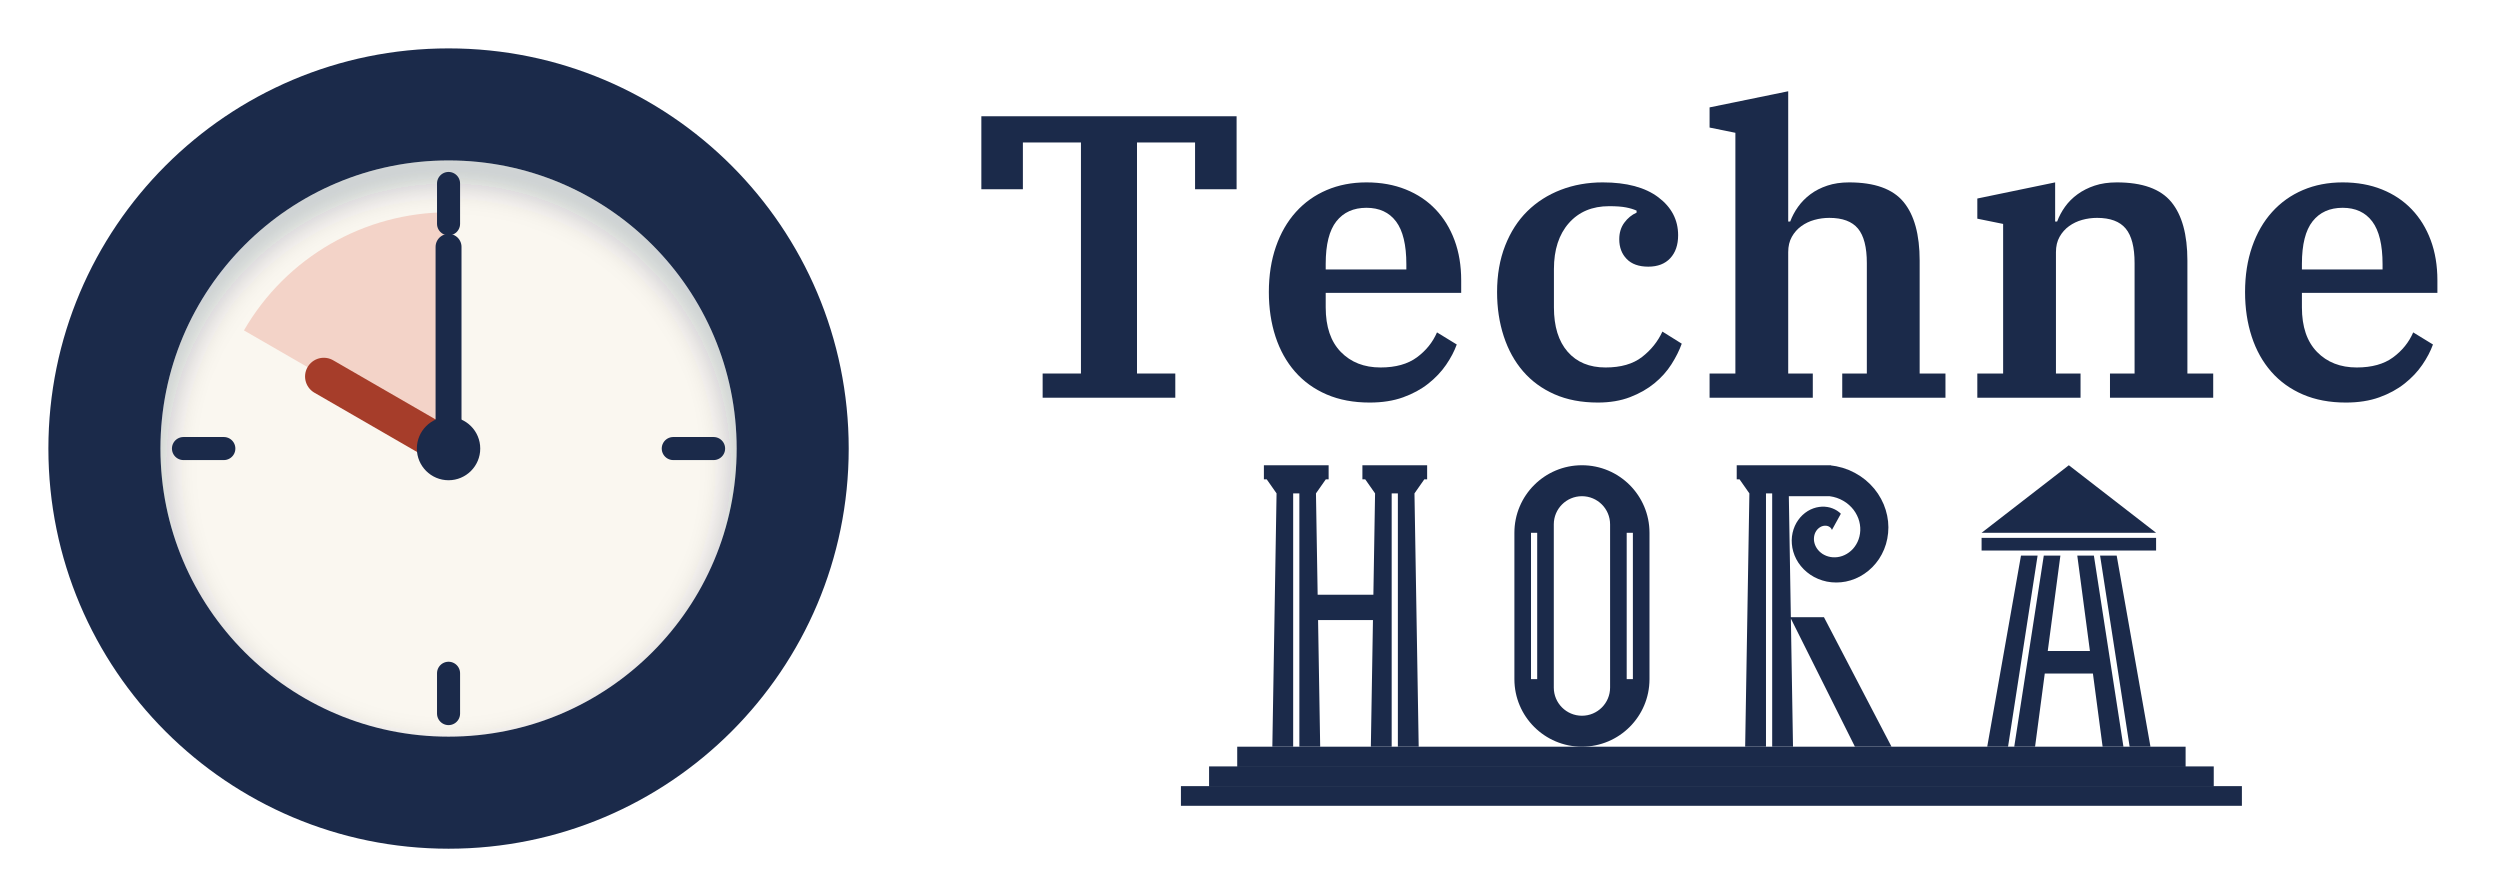
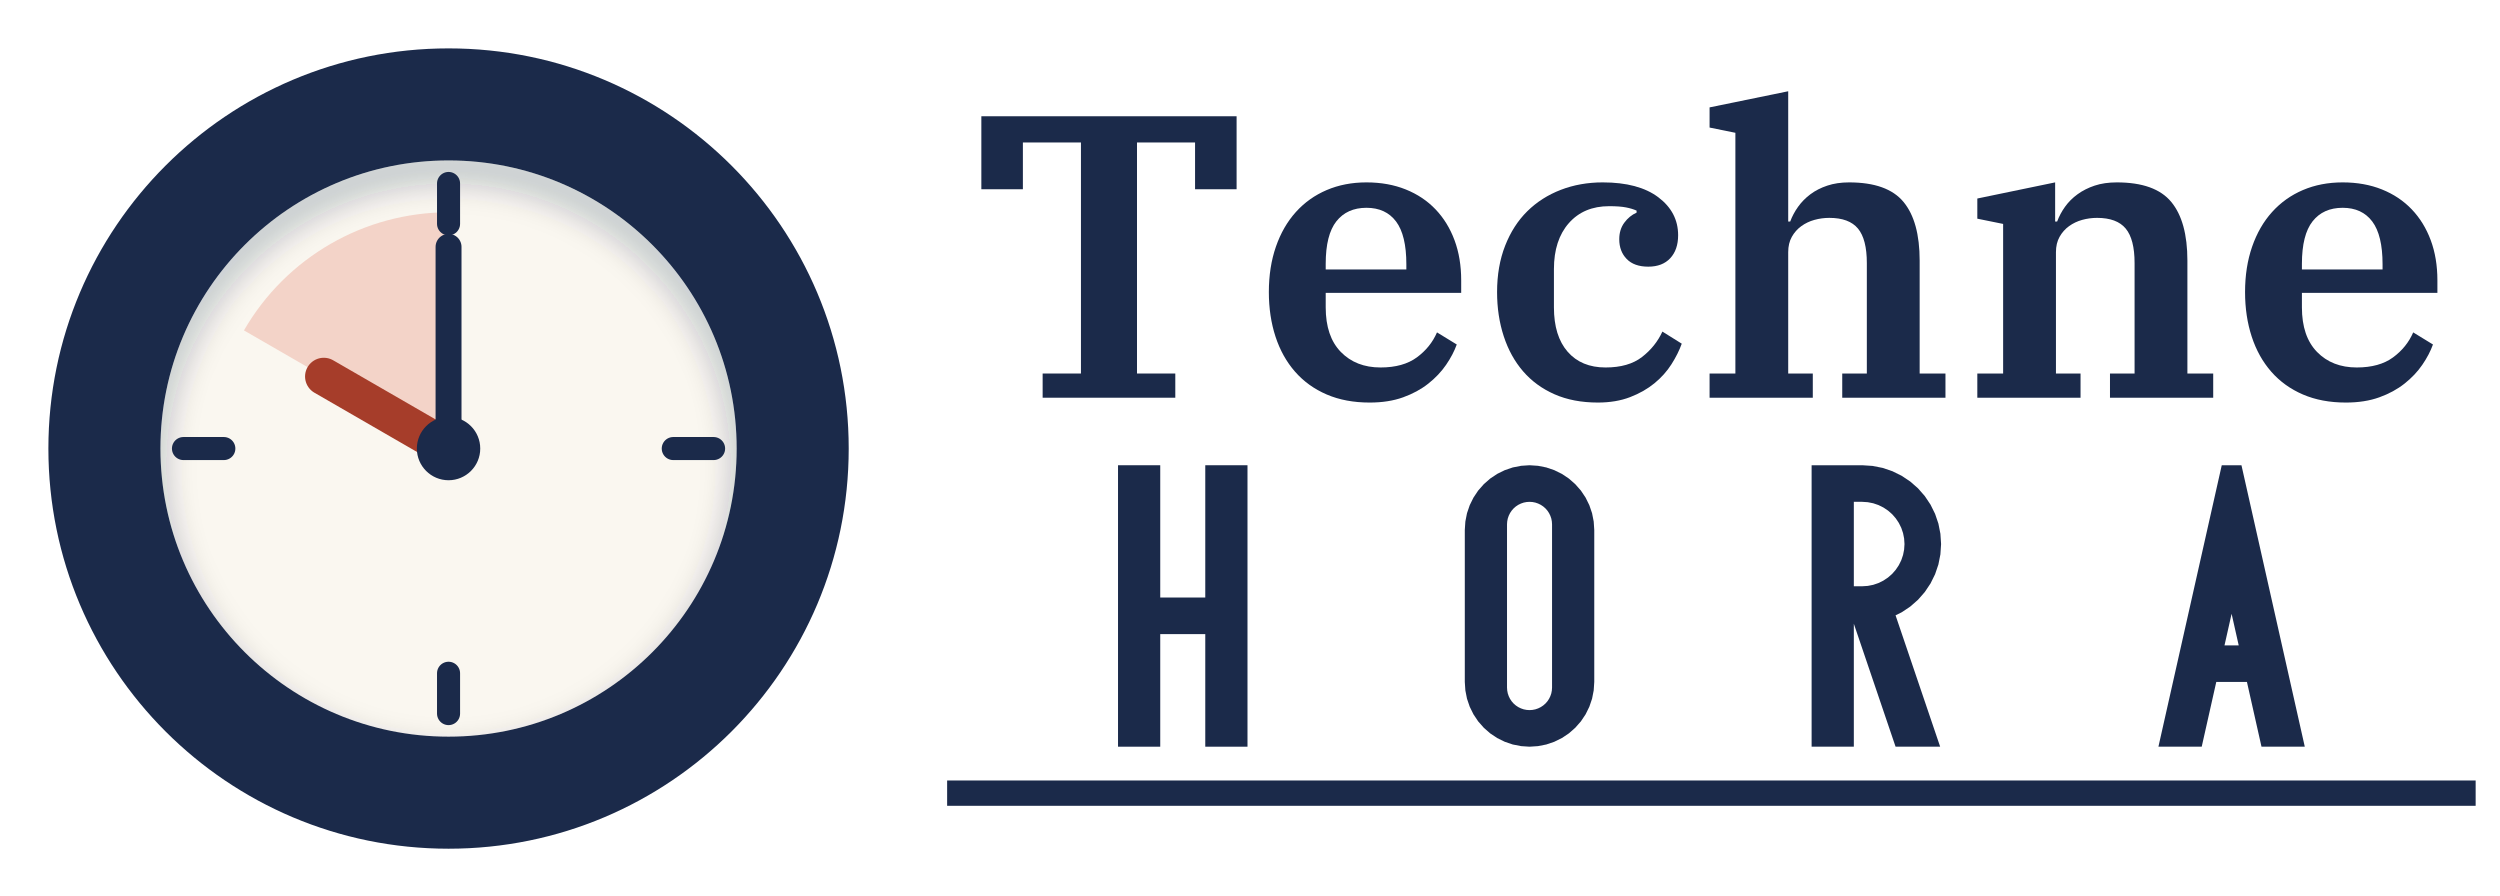
<svg xmlns="http://www.w3.org/2000/svg" viewBox="0 0 620 222" role="img" aria-label="Techne Hora">
  <circle cx="111.24" cy="111.24" r="99.24" fill="#1B2A4A" />
  <circle cx="111.24" cy="111.24" r="71.45" fill="#FAF7F0" />
  <defs>
-     <clipPath id="fh03">
+     <clipPath id="fh0">
      <circle cx="111.24" cy="111.24" r="71.45" />
    </clipPath>
-     <filter id="bh03" x="-20%" y="-20%" width="140%" height="140%">
+     <filter id="bh0" x="-20%" y="-20%" width="140%" height="140%">
      <feGaussianBlur stdDeviation="3.57" />
    </filter>
  </defs>
-   <g clip-path="url(#fh03)">
-     <circle cx="111.24" cy="115.52" r="74.31" fill="none" stroke="#1B2A4A" stroke-opacity=".22" stroke-width="8.57" filter="url(#bh03)" />
+   <g clip-path="url(#fh0)">
+     <circle cx="111.24" cy="115.52" r="74.31" fill="none" stroke="#1B2A4A" stroke-opacity=".22" stroke-width="8.57" filter="url(#bh0)" />
  </g>
  <path d="M111.24 111.24L60.50 81.94A58.59 58.59 0 0 1 111.24 52.65Z" fill="#F3D3C8" />
  <path d="M111.24 55.51L111.24 45.50" stroke="#1B2A4A" stroke-width="5.72" stroke-linecap="round" />
  <path d="M166.97 111.24L176.97 111.24" stroke="#1B2A4A" stroke-width="5.72" stroke-linecap="round" />
  <path d="M111.24 166.97L111.24 176.97" stroke="#1B2A4A" stroke-width="5.72" stroke-linecap="round" />
  <path d="M55.51 111.24L45.50 111.24" stroke="#1B2A4A" stroke-width="5.72" stroke-linecap="round" />
  <path d="M111.24 111.24L80.30 93.37" stroke="#A63D2A" stroke-width="9.29" stroke-linecap="round" />
  <path d="M111.24 111.24L111.24 61.22" stroke="#1B2A4A" stroke-width="6.43" stroke-linecap="round" />
  <circle cx="111.24" cy="111.24" r="7.86" fill="#1B2A4A" />
  <path d="M258.575 92.633H268.075V35.333H253.675V46.933H243.375V28.833H306.675V46.933H296.375V35.333H281.975V92.633H291.475V98.633H258.575Z" fill="#1B2A4A" />
  <path d="M339.675 99.833Q333.675 99.833 329.025 97.833Q324.375 95.833 321.175 92.183Q317.975 88.533 316.325 83.483Q314.675 78.433 314.675 72.433Q314.675 66.233 316.425 61.183Q318.175 56.133 321.375 52.583Q324.575 49.033 329.025 47.133Q333.475 45.233 338.875 45.233Q344.275 45.233 348.625 46.983Q352.975 48.733 356.025 51.933Q359.075 55.133 360.725 59.583Q362.375 64.033 362.375 69.533V72.633H328.775V76.233Q328.775 83.433 332.525 87.283Q336.275 91.133 342.375 91.133Q347.975 91.133 351.375 88.633Q354.775 86.133 356.375 82.433L361.275 85.433Q360.375 87.933 358.625 90.483Q356.875 93.033 354.225 95.133Q351.575 97.233 347.975 98.533Q344.375 99.833 339.675 99.833ZM328.775 66.833H348.775V65.533Q348.775 58.333 346.225 54.933Q343.675 51.533 338.875 51.533Q334.075 51.533 331.425 54.883Q328.775 58.233 328.775 65.433Z" fill="#1B2A4A" />
  <path d="M396.275 99.833Q390.175 99.833 385.525 97.783Q380.875 95.733 377.725 92.083Q374.575 88.433 372.925 83.383Q371.275 78.333 371.275 72.433Q371.275 66.033 373.275 60.933Q375.275 55.833 378.775 52.383Q382.275 48.933 387.075 47.083Q391.875 45.233 397.475 45.233Q406.375 45.233 411.275 48.933Q416.175 52.633 416.175 58.333Q416.175 61.933 414.225 64.033Q412.275 66.133 408.775 66.133Q405.275 66.133 403.425 64.233Q401.575 62.333 401.575 59.333Q401.575 56.933 402.825 55.233Q404.075 53.533 405.875 52.733V52.233Q404.775 51.733 403.225 51.433Q401.675 51.133 399.075 51.133Q392.775 51.133 389.075 55.333Q385.375 59.533 385.375 66.733V76.233Q385.375 83.333 388.775 87.233Q392.175 91.133 398.175 91.133Q403.875 91.133 407.225 88.533Q410.575 85.933 412.275 82.233L417.075 85.233Q416.175 87.733 414.525 90.333Q412.875 92.933 410.325 95.033Q407.775 97.133 404.275 98.483Q400.775 99.833 396.275 99.833Z" fill="#1B2A4A" />
  <path d="M423.975 92.633H430.375V32.933L423.975 31.633V26.633L443.475 22.633V54.933H443.975Q444.675 53.033 445.925 51.283Q447.175 49.533 448.975 48.183Q450.775 46.833 453.175 46.033Q455.575 45.233 458.575 45.233Q468.075 45.233 472.075 50.083Q476.075 54.933 476.075 64.633V92.633H482.475V98.633H456.875V92.633H462.975V65.233Q462.975 59.333 460.775 56.683Q458.575 54.033 453.675 54.033Q451.775 54.033 449.975 54.533Q448.175 55.033 446.725 56.083Q445.275 57.133 444.375 58.733Q443.475 60.333 443.475 62.533V92.633H449.575V98.633H423.975Z" fill="#1B2A4A" />
  <path d="M490.375 92.633H496.775V55.533L490.375 54.233V49.233L509.675 45.233V54.933H510.175Q510.875 53.033 512.125 51.283Q513.375 49.533 515.225 48.183Q517.075 46.833 519.475 46.033Q521.875 45.233 524.975 45.233Q534.475 45.233 538.475 50.083Q542.475 54.933 542.475 64.633V92.633H548.875V98.633H523.275V92.633H529.375V65.233Q529.375 59.333 527.175 56.683Q524.975 54.033 520.075 54.033Q518.175 54.033 516.375 54.533Q514.575 55.033 513.125 56.083Q511.675 57.133 510.775 58.733Q509.875 60.333 509.875 62.533V92.633H515.975V98.633H490.375Z" fill="#1B2A4A" />
  <path d="M581.775 99.833Q575.775 99.833 571.125 97.833Q566.475 95.833 563.275 92.183Q560.075 88.533 558.425 83.483Q556.775 78.433 556.775 72.433Q556.775 66.233 558.525 61.183Q560.275 56.133 563.475 52.583Q566.675 49.033 571.125 47.133Q575.575 45.233 580.975 45.233Q586.375 45.233 590.725 46.983Q595.075 48.733 598.125 51.933Q601.175 55.133 602.825 59.583Q604.475 64.033 604.475 69.533V72.633H570.875V76.233Q570.875 83.433 574.625 87.283Q578.375 91.133 584.475 91.133Q590.075 91.133 593.475 88.633Q596.875 86.133 598.475 82.433L603.375 85.433Q602.475 87.933 600.725 90.483Q598.975 93.033 596.325 95.133Q593.675 97.233 590.075 98.533Q586.475 99.833 581.775 99.833ZM570.875 66.833H590.875V65.533Q590.875 58.333 588.325 54.933Q585.775 51.533 580.975 51.533Q576.175 51.533 573.525 54.883Q570.875 58.233 570.875 65.433Z" fill="#1B2A4A" />
-   <path transform="translate(315.54 115.38) scale(0.698)" fill="#1B2A4A" fill-rule="nonzero" d="M-3.00 0.00h23.00v5.00h-23.00ZM-2.00 5.00L19.00 5.00L15.50 10.00L1.50 10.00ZM1.50 10.00L7.40 10.00L7.40 100.00L0.00 100.00ZM9.60 10.00L15.50 10.00L17.00 100.00L9.60 100.00ZM32.00 0.00h23.00v5.00h-23.00ZM33.00 5.00L54.00 5.00L50.50 10.00L36.50 10.00ZM36.50 10.00L42.40 10.00L42.40 100.00L35.00 100.00ZM44.60 10.00L50.50 10.00L52.00 100.00L44.60 100.00ZM16.00 46.00h20.00v9.00h-20.00Z" />
-   <path transform="translate(375.57 115.38) scale(0.698)" fill="#1B2A4A" fill-rule="evenodd" d="M0.00 24.00A24.00 24.00 0 0 1 48.00 24.00V76.00A24.00 24.00 0 0 1 0.00 76.00ZM14.00 21.00A10.00 10.00 0 0 1 34.00 21.00V79.00A10.00 10.00 0 0 1 14.00 79.00ZM5.90 24.00h2.20v52.00h-2.20ZM39.90 24.00h2.20v52.00h-2.20Z" />
-   <path transform="translate(432.80 115.38) scale(0.698)" fill="#1B2A4A" fill-rule="nonzero" d="M-3.00 0.00h23.00v5.00h-23.00ZM-2.00 5.00L19.00 5.00L15.50 10.00L1.50 10.00ZM1.50 10.00L7.40 10.00L7.40 100.00L0.00 100.00ZM9.60 10.00L15.50 10.00L17.00 100.00L9.60 100.00ZM30.00 0.00L32.35 0.35L34.63 0.91L36.83 1.69L38.91 2.68L40.88 3.85L42.70 5.19L44.36 6.69L45.86 8.33L47.17 10.09L48.29 11.95L49.22 13.89L49.94 15.89L50.46 17.93L50.78 19.99L50.89 22.05L50.79 24.09L50.50 26.09L50.03 28.02L49.37 29.88L48.54 31.65L47.56 33.31L46.42 34.84L45.16 36.24L43.79 37.49L42.31 38.59L40.76 39.53L39.14 40.30L37.47 40.90L35.77 41.33L34.06 41.58L32.36 41.66L30.67 41.58L29.03 41.34L27.44 40.93L25.92 40.38L24.48 39.70L23.14 38.88L21.90 37.95L20.77 36.92L19.77 35.80L18.89 34.60L18.15 33.34L17.55 32.03L17.09 30.69L16.77 29.33L16.59 27.97L16.54 26.62L16.63 25.29L16.85 24.00L17.19 22.76L17.64 21.59L18.20 20.48L18.86 19.45L19.60 18.51L20.41 17.67L21.30 16.92L22.23 16.28L23.20 15.75L24.21 15.33L25.22 15.02L26.25 14.82L27.26 14.72L28.26 14.73L29.24 14.84L30.17 15.04L31.06 15.34L31.89 15.71L32.66 16.15L33.37 16.66L34.00 17.23L30.82 23.01L30.74 22.78L30.62 22.56L30.46 22.34L30.27 22.14L30.05 21.96L29.79 21.80L29.50 21.66L29.18 21.56L28.84 21.50L28.48 21.48L28.10 21.50L27.72 21.56L27.33 21.67L26.94 21.83L26.56 22.05L26.19 22.31L25.84 22.62L25.52 22.97L25.23 23.37L24.97 23.82L24.76 24.30L24.60 24.82L24.49 25.37L24.44 25.94L24.44 26.53L24.51 27.13L24.65 27.74L24.85 28.34L25.12 28.93L25.46 29.51L25.87 30.06L26.34 30.58L26.87 31.05L27.46 31.49L28.11 31.86L28.81 32.18L29.54 32.42L30.32 32.60L31.13 32.70L31.95 32.71L32.79 32.65L33.64 32.49L34.48 32.25L35.31 31.91L36.11 31.49L36.88 30.98L37.61 30.39L38.29 29.72L38.90 28.97L39.45 28.14L39.92 27.26L40.31 26.31L40.60 25.32L40.80 24.29L40.90 23.22L40.89 22.14L40.77 21.04L40.54 19.95L40.20 18.87L39.74 17.82L39.18 16.80L38.51 15.82L37.73 14.91L36.86 14.07L35.90 13.30L34.85 12.63L33.73 12.05L32.54 11.58L31.29 11.23L30.00 11.00ZM15.00 0.00h15.50v11.00h-15.50ZM16.00 54.00L28.00 54.00L52.00 100.00L39.00 100.00Z" />
-   <path transform="translate(492.83 115.38) scale(0.698)" fill="#1B2A4A" fill-rule="nonzero" d="M29.00 0.00L60.00 24.00L-2.00 24.00ZM-2.00 25.80h62.00v4.50h-62.00ZM12.00 32.10L17.90 32.10L7.40 100.00L0.00 100.00ZM20.10 32.10L26.00 32.10L17.00 100.00L9.60 100.00ZM32.00 32.10L37.90 32.10L48.40 100.00L41.00 100.00ZM40.10 32.10L46.00 32.10L58.00 100.00L50.60 100.00ZM18.00 66.00h22.00v8.00h-22.00Z" />
-   <path fill="#1B2A4A" d="M306.83 185.18h235.20v4.88h-235.20ZM299.85 190.07h249.16v4.88h-249.16ZM292.87 194.96h263.12v4.88h-263.12Z" />
+   <path transform="translate(277.27 115.38) scale(0.698)" fill="#1B2A4A" d="M0.00 0.00L15.00 0.00L15.00 100.00L0.00 100.00ZM31.00 0.00L46.00 0.00L46.00 100.00L31.00 100.00ZM15.00 47.00L31.00 47.00L31.00 60.00L15.00 60.00Z" />
+   <path transform="translate(363.27 115.38) scale(0.698)" fill="#1B2A4A" d="M0.00 23.00L0.20 20.00L0.78 17.05L1.75 14.20L3.08 11.50L4.75 9.00L6.74 6.74L9.00 4.75L11.50 3.08L14.20 1.75L17.05 0.78L20.00 0.20L23.00 0.00L26.00 0.20L28.95 0.78L31.80 1.75L34.50 3.08L37.00 4.75L39.26 6.74L41.25 9.00L42.92 11.50L44.25 14.20L45.22 17.05L45.80 20.00L46.00 23.00L46.00 77.00L45.80 80.00L45.22 82.95L44.25 85.80L42.92 88.50L41.25 91.00L39.26 93.26L37.00 95.25L34.50 96.92L31.80 98.25L28.95 99.22L26.00 99.80L23.00 100.00L20.00 99.80L17.05 99.22L14.20 98.25L11.50 96.92L9.00 95.25L6.74 93.26L4.75 91.00L3.08 88.50L1.75 85.80L0.78 82.95L0.20 80.00L0.00 77.00ZM15.00 79.00L15.07 80.04L15.27 81.07L15.61 82.06L16.07 83.00L16.65 83.87L17.34 84.66L18.13 85.35L19.00 85.93L19.94 86.39L20.93 86.73L21.96 86.93L23.00 87.00L24.04 86.93L25.07 86.73L26.06 86.39L27.00 85.93L27.87 85.35L28.66 84.66L29.35 83.87L29.93 83.00L30.39 82.06L30.73 81.07L30.93 80.04L31.00 79.00L31.00 21.00L30.93 19.96L30.73 18.93L30.39 17.94L29.93 17.00L29.35 16.13L28.66 15.34L27.87 14.65L27.00 14.07L26.06 13.61L25.07 13.27L24.04 13.07L23.00 13.00L21.96 13.07L20.93 13.27L19.94 13.61L19.00 14.07L18.13 14.65L17.34 15.34L16.65 16.13L16.07 17.00L15.61 17.94L15.27 18.93L15.07 19.96L15.00 21.00Z" />
+   <path transform="translate(449.28 115.38) scale(0.698)" fill="#1B2A4A" d="M0.00 0.00L15.00 0.00L15.00 100.00L0.00 100.00ZM14.00 0.00L18.00 0.00L21.65 0.24L25.25 0.95L28.72 2.13L32.00 3.75L35.05 5.79L37.80 8.20L40.21 10.95L42.25 14.00L43.87 17.28L45.05 20.75L45.76 24.35L46.00 28.00L45.76 31.65L45.05 35.25L43.87 38.72L42.25 42.00L40.21 45.05L37.80 47.80L35.05 50.21L32.00 52.25L28.72 53.87L25.25 55.05L21.65 55.76L18.00 56.00L14.00 56.00ZM15.00 43.00L18.00 43.00L19.96 42.87L21.88 42.49L23.74 41.86L25.50 40.99L27.13 39.90L28.61 38.61L29.90 37.13L30.99 35.50L31.86 33.74L32.49 31.88L32.87 29.96L33.00 28.00L32.87 26.04L32.49 24.12L31.86 22.26L30.99 20.50L29.90 18.87L28.61 17.39L27.13 16.10L25.50 15.01L23.74 14.14L21.88 13.51L19.96 13.13L18.00 13.00L15.00 13.00ZM10.48 43.00L26.32 43.00L45.67 100.00L29.83 100.00Z" />
+   <path transform="translate(535.29 115.38) scale(0.698)" fill="#1B2A4A" d="M0.00 100.00L22.50 0.00L29.50 0.00L52.00 100.00L36.62 100.00L26.00 52.78L15.38 100.00ZM8.10 64.00L43.90 64.00L43.90 77.00L8.10 77.00Z" />
+   <path fill="#1B2A4A" d="M234.89 193.56L613.96 193.56L613.96 199.84L234.89 199.84Z" />
</svg>
